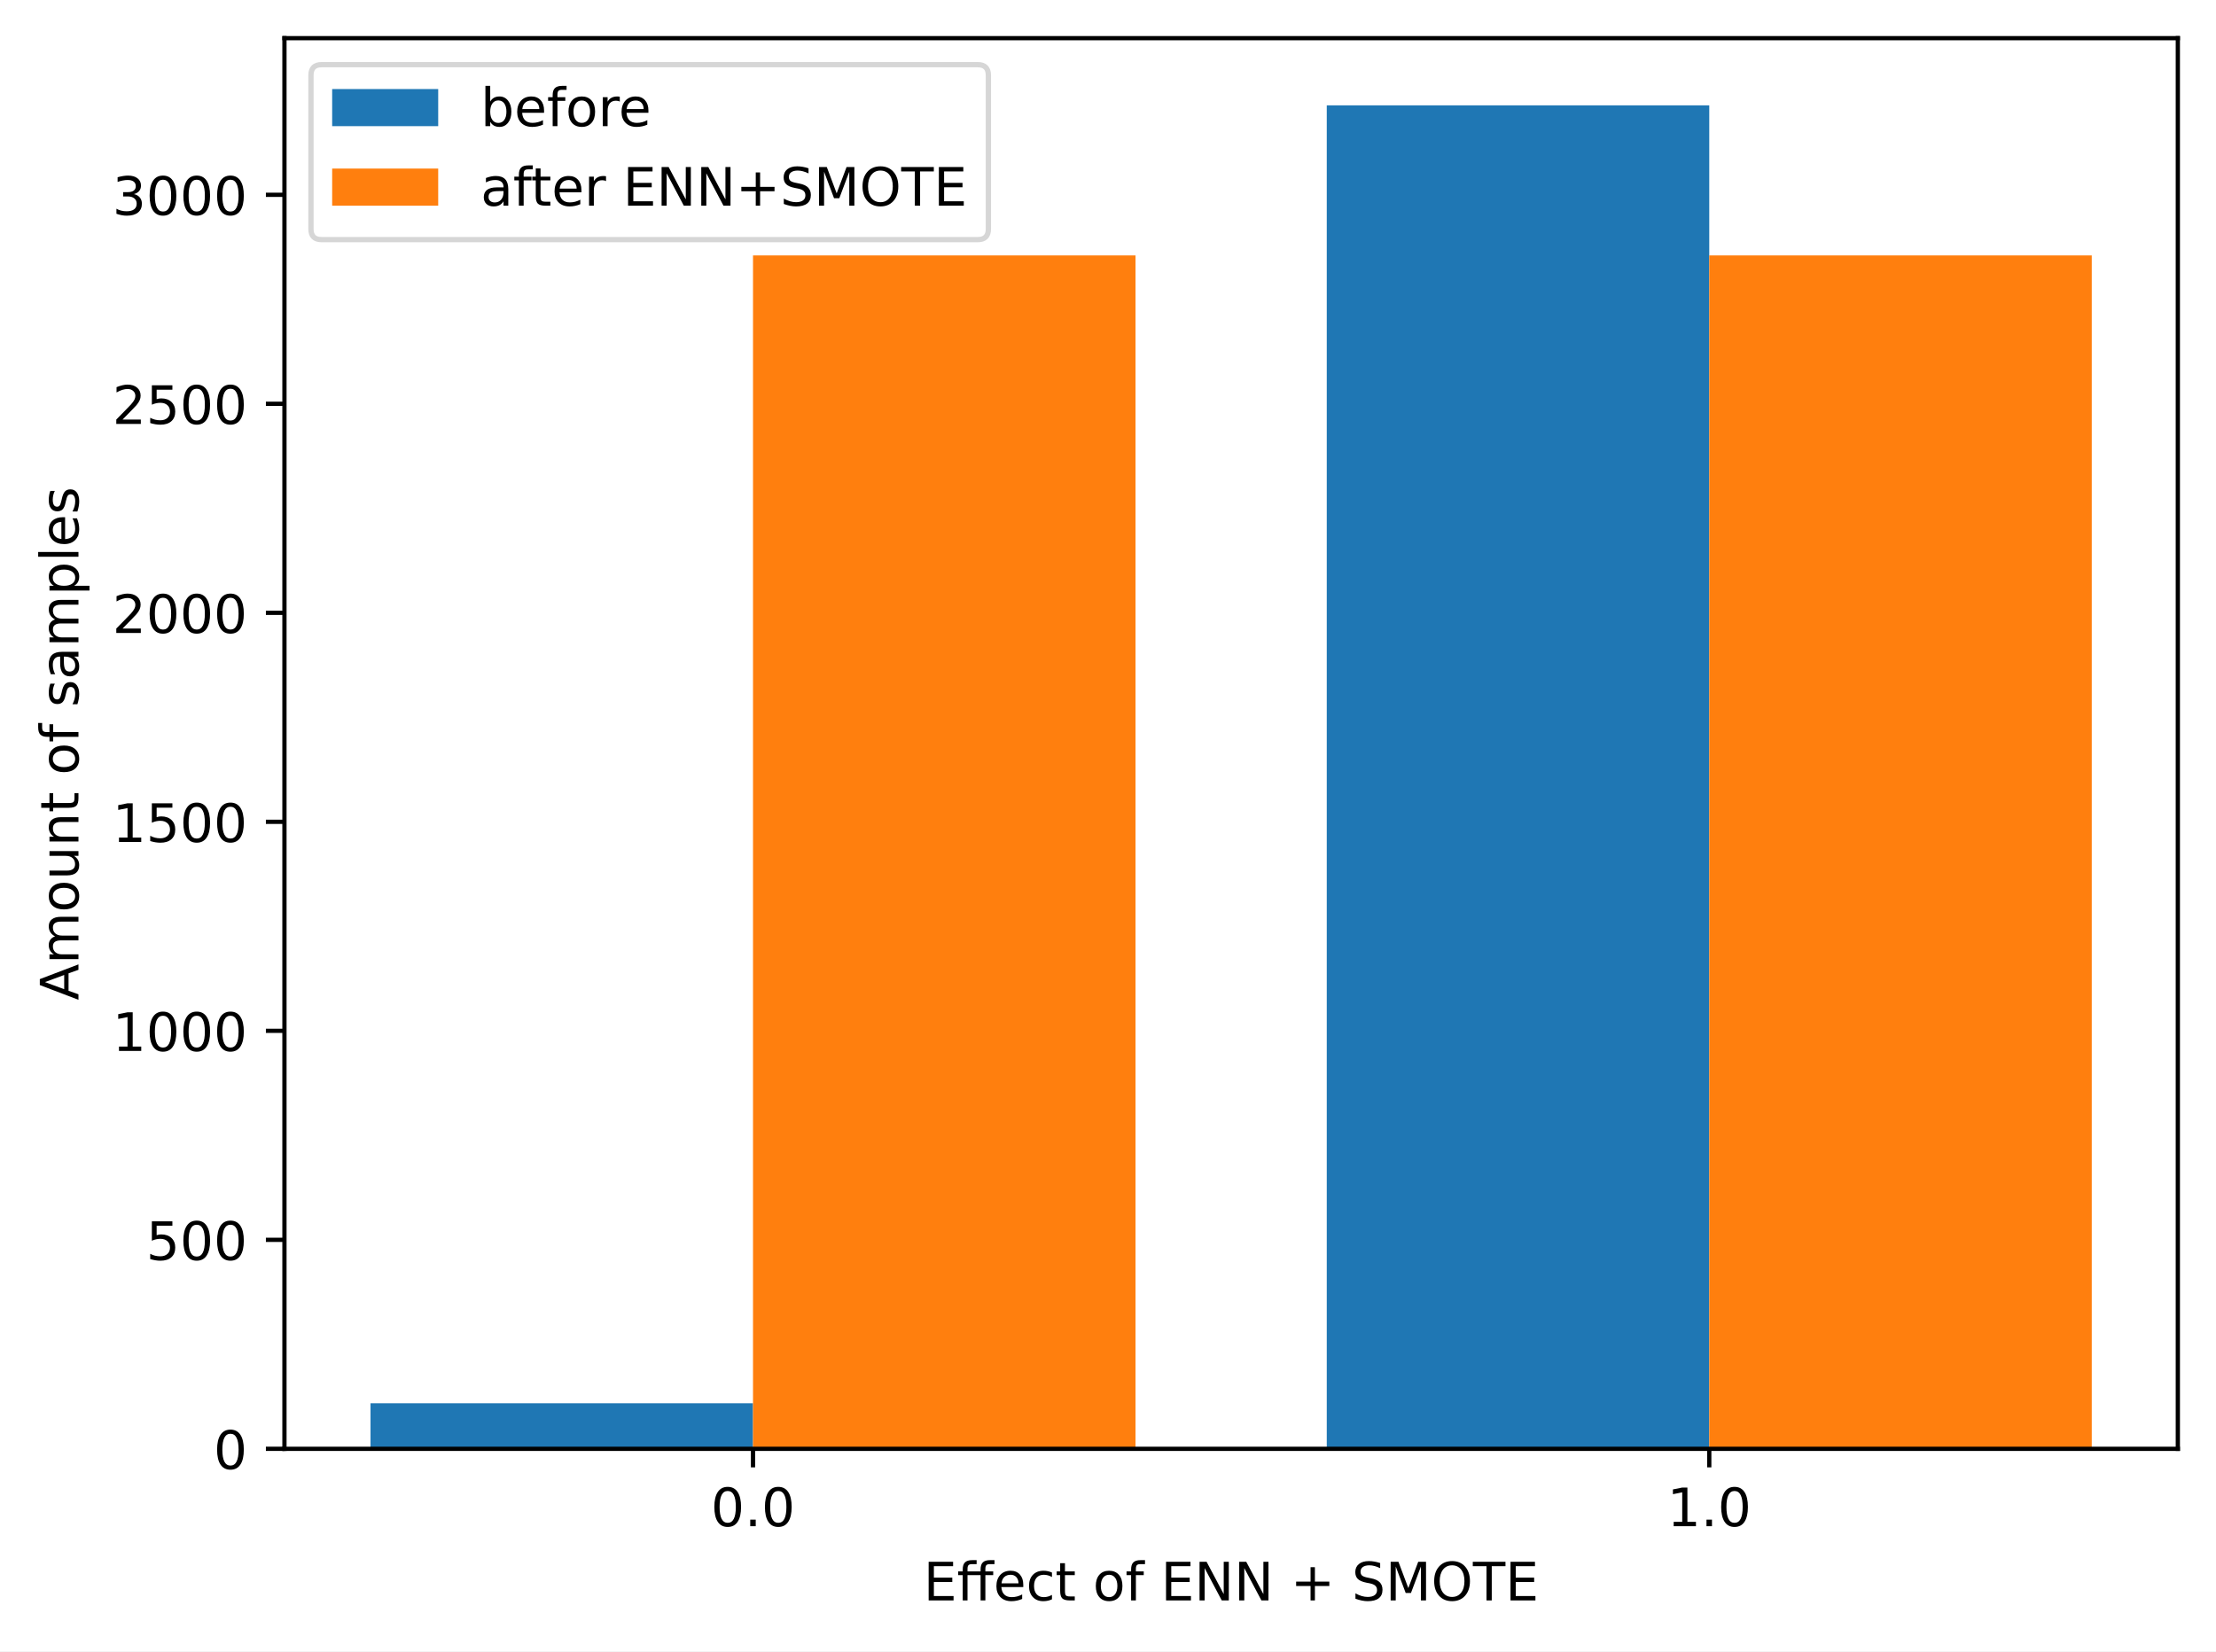
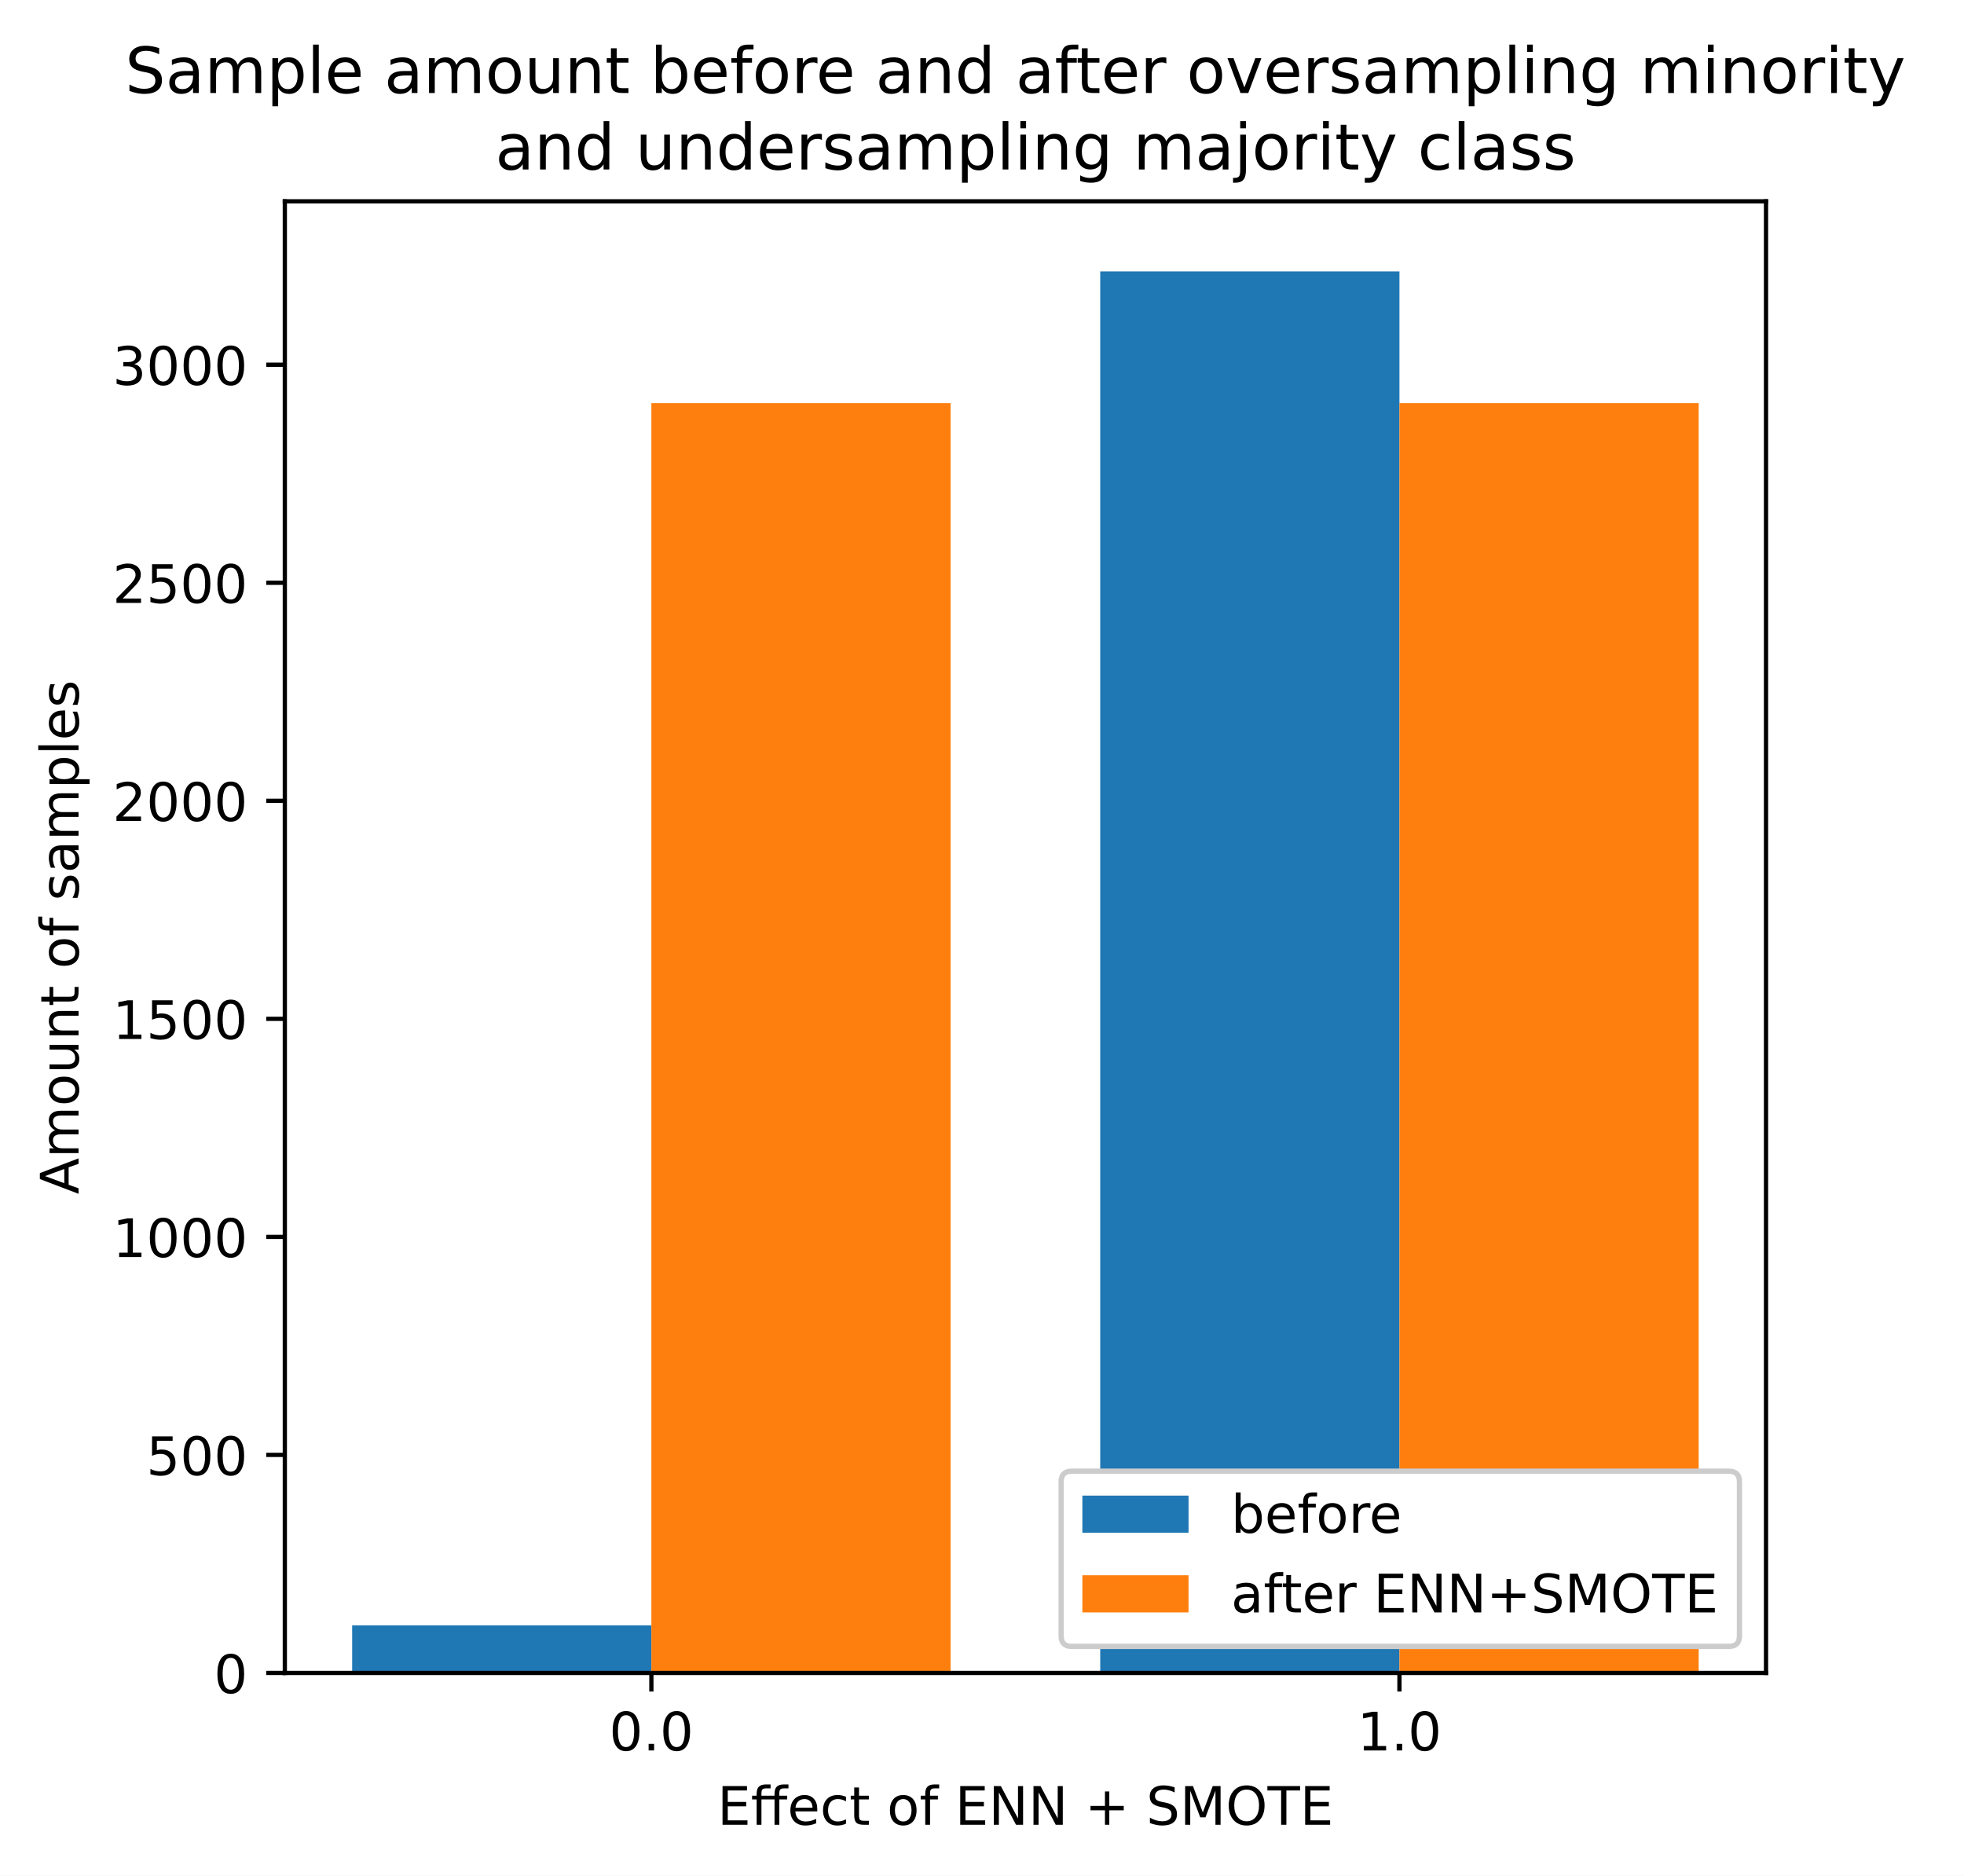
- <svg xmlns="http://www.w3.org/2000/svg" xmlns:xlink="http://www.w3.org/1999/xlink" width="417.971pt" height="311.513pt" viewBox="0 0 417.971 311.513" version="1.1">
+ <svg xmlns="http://www.w3.org/2000/svg" xmlns:xlink="http://www.w3.org/1999/xlink" width="369.945pt" height="353.323pt" viewBox="0 0 369.945 353.323" version="1.1">
  <defs>
    <style type="text/css">*{stroke-linejoin: round; stroke-linecap: butt}</style>
  </defs>
  <g id="figure_1">
    <g id="patch_1">
-       <path d="M 0 311.513  L 417.971 311.513  L 417.971 0  L 0 0  z " style="fill: #ffffff" />
+       <path d="M 0 353.323  L 369.945 353.323  L 369.945 0  L 0 0  z " style="fill: #ffffff" />
    </g>
    <g id="axes_1">
      <g id="patch_2">
-         <path d="M 53.651 273.312  L 410.771 273.312  L 410.771 7.2  L 53.651 7.2  z " style="fill: #ffffff" />
+         <path d="M 53.651 315.123  L 332.651 315.123  L 332.651 37.923  L 53.651 37.923  z " style="fill: #ffffff" />
      </g>
      <g id="patch_3">
-         <path d="M 69.884 273.312  L 142.029 273.312  L 142.029 264.717  L 69.884 264.717  z " clip-path="url(#pa61b71c042)" style="fill: #1f77b4" />
+         <path d="M 66.333 315.123  L 122.696 315.123  L 122.696 306.169  L 66.333 306.169  z " clip-path="url(#p6de401c5d5)" style="fill: #1f77b4" />
      </g>
      <g id="patch_4">
-         <path d="M 250.247 273.312  L 322.393 273.312  L 322.393 19.872  L 250.247 19.872  z " clip-path="url(#pa61b71c042)" style="fill: #1f77b4" />
+         <path d="M 207.242 315.123  L 263.605 315.123  L 263.605 51.123  L 207.242 51.123  z " clip-path="url(#p6de401c5d5)" style="fill: #1f77b4" />
      </g>
      <g id="patch_5">
-         <path d="M 142.029 273.312  L 214.174 273.312  L 214.174 48.181  L 142.029 48.181  z " clip-path="url(#pa61b71c042)" style="fill: #ff7f0e" />
+         <path d="M 122.696 315.123  L 179.06 315.123  L 179.06 75.929  L 122.696 75.929  z " clip-path="url(#p6de401c5d5)" style="fill: #ff7f0e" />
      </g>
      <g id="patch_6">
-         <path d="M 322.393 273.312  L 394.538 273.312  L 394.538 48.181  L 322.393 48.181  z " clip-path="url(#pa61b71c042)" style="fill: #ff7f0e" />
+         <path d="M 263.605 315.123  L 319.969 315.123  L 319.969 75.929  L 263.605 75.929  z " clip-path="url(#p6de401c5d5)" style="fill: #ff7f0e" />
      </g>
      <g id="matplotlib.axis_1">
        <g id="xtick_1">
          <g id="line2d_1">
            <defs>
-               <path id="m0c3e1b6852" d="M 0 0  L 0 3.5  " style="stroke: #000000; stroke-width: 0.8" />
+               <path id="m289b172c6f" d="M 0 0  L 0 3.5  " style="stroke: #000000; stroke-width: 0.8" />
            </defs>
            <g>
-               <use xlink:href="#m0c3e1b6852" x="142.029" y="273.312" style="stroke: #000000; stroke-width: 0.8" />
+               <use xlink:href="#m289b172c6f" x="122.696" y="315.123" style="stroke: #000000; stroke-width: 0.8" />
            </g>
          </g>
          <g id="text_1">
-             <g transform="translate(134.0774 287.9097) scale(0.1 -0.1)">
+             <g transform="translate(114.7447 329.7202) scale(0.1 -0.1)">
              <defs>
                <path id="DejaVuSans-13" d="M 2034 4250  Q 1547 4250 1301 3770  Q 1056 3291 1056 2328  Q 1056 1369 1301 889  Q 1547 409 2034 409  Q 2525 409 2770 889  Q 3016 1369 3016 2328  Q 3016 3291 2770 3770  Q 2525 4250 2034 4250  z M 2034 4750  Q 2819 4750 3233 4129  Q 3647 3509 3647 2328  Q 3647 1150 3233 529  Q 2819 -91 2034 -91  Q 1250 -91 836 529  Q 422 1150 422 2328  Q 422 3509 836 4129  Q 1250 4750 2034 4750  z " transform="scale(0.015625)" />
                <path id="DejaVuSans-11" d="M 684 794  L 1344 794  L 1344 0  L 684 0  L 684 794  z " transform="scale(0.015625)" />
              </defs>
              <use xlink:href="#DejaVuSans-13" />
              <use xlink:href="#DejaVuSans-11" transform="translate(63.625 0)" />
              <use xlink:href="#DejaVuSans-13" transform="translate(95.40625 0)" />
            </g>
          </g>
        </g>
        <g id="xtick_2">
          <g id="line2d_2">
            <g>
-               <use xlink:href="#m0c3e1b6852" x="322.393" y="273.312" style="stroke: #000000; stroke-width: 0.8" />
+               <use xlink:href="#m289b172c6f" x="263.605" y="315.123" style="stroke: #000000; stroke-width: 0.8" />
            </g>
          </g>
          <g id="text_2">
-             <g transform="translate(314.441 287.9097) scale(0.1 -0.1)">
+             <g transform="translate(255.6538 329.7202) scale(0.1 -0.1)">
              <defs>
                <path id="DejaVuSans-14" d="M 794 531  L 1825 531  L 1825 4091  L 703 3866  L 703 4441  L 1819 4666  L 2450 4666  L 2450 531  L 3481 531  L 3481 0  L 794 0  L 794 531  z " transform="scale(0.015625)" />
              </defs>
              <use xlink:href="#DejaVuSans-14" />
              <use xlink:href="#DejaVuSans-11" transform="translate(63.625 0)" />
              <use xlink:href="#DejaVuSans-13" transform="translate(95.40625 0)" />
            </g>
          </g>
        </g>
        <g id="text_3">
-           <g transform="translate(174.1772 301.9104) scale(0.1 -0.1)">
+           <g transform="translate(135.1172 343.721) scale(0.1 -0.1)">
            <defs>
              <path id="DejaVuSans-28" d="M 628 4666  L 3578 4666  L 3578 4134  L 1259 4134  L 1259 2753  L 3481 2753  L 3481 2222  L 1259 2222  L 1259 531  L 3634 531  L 3634 0  L 628 0  L 628 4666  z " transform="scale(0.015625)" />
              <path id="DejaVuSans-13ae" d="M 4531 4863  L 4531 4384  L 3981 4384  Q 3672 4384 3551 4259  Q 3431 4134 3431 3809  L 3431 3500  L 4378 3500  L 4378 3053  L 3431 3053  L 3431 0  L 2853 0  L 2853 3053  L 1275 3053  L 1275 0  L 697 0  L 697 3053  L 147 3053  L 147 3500  L 697 3500  L 697 3744  Q 697 4328 969 4595  Q 1241 4863 1831 4863  L 2375 4863  L 2375 4384  L 1825 4384  Q 1516 4384 1394 4259  Q 1275 4134 1275 3809  L 1275 3500  L 2853 3500  L 2853 3744  Q 2853 4328 3125 4595  Q 3397 4863 3988 4863  L 4531 4863  z " transform="scale(0.015625)" />
              <path id="DejaVuSans-48" d="M 3597 1894  L 3597 1613  L 953 1613  Q 991 1019 1311 708  Q 1631 397 2203 397  Q 2534 397 2845 478  Q 3156 559 3463 722  L 3463 178  Q 3153 47 2828 -22  Q 2503 -91 2169 -91  Q 1331 -91 842 396  Q 353 884 353 1716  Q 353 2575 817 3079  Q 1281 3584 2069 3584  Q 2775 3584 3186 3129  Q 3597 2675 3597 1894  z M 3022 2063  Q 3016 2534 2758 2815  Q 2500 3097 2075 3097  Q 1594 3097 1305 2825  Q 1016 2553 972 2059  L 3022 2063  z " transform="scale(0.015625)" />
              <path id="DejaVuSans-46" d="M 3122 3366  L 3122 2828  Q 2878 2963 2633 3030  Q 2388 3097 2138 3097  Q 1578 3097 1268 2742  Q 959 2388 959 1747  Q 959 1106 1268 751  Q 1578 397 2138 397  Q 2388 397 2633 464  Q 2878 531 3122 666  L 3122 134  Q 2881 22 2623 -34  Q 2366 -91 2075 -91  Q 1284 -91 818 406  Q 353 903 353 1747  Q 353 2603 823 3093  Q 1294 3584 2113 3584  Q 2378 3584 2631 3529  Q 2884 3475 3122 3366  z " transform="scale(0.015625)" />
              <path id="DejaVuSans-57" d="M 1172 4494  L 1172 3500  L 2356 3500  L 2356 3053  L 1172 3053  L 1172 1153  Q 1172 725 1289 603  Q 1406 481 1766 481  L 2356 481  L 2356 0  L 1766 0  Q 1100 0 847 248  Q 594 497 594 1153  L 594 3053  L 172 3053  L 172 3500  L 594 3500  L 594 4494  L 1172 4494  z " transform="scale(0.015625)" />
              <path id="DejaVuSans-3" transform="scale(0.015625)" />
              <path id="DejaVuSans-52" d="M 1959 3097  Q 1497 3097 1228 2736  Q 959 2375 959 1747  Q 959 1119 1226 758  Q 1494 397 1959 397  Q 2419 397 2687 759  Q 2956 1122 2956 1747  Q 2956 2369 2687 2733  Q 2419 3097 1959 3097  z M 1959 3584  Q 2709 3584 3137 3096  Q 3566 2609 3566 1747  Q 3566 888 3137 398  Q 2709 -91 1959 -91  Q 1206 -91 779 398  Q 353 888 353 1747  Q 353 2609 779 3096  Q 1206 3584 1959 3584  z " transform="scale(0.015625)" />
              <path id="DejaVuSans-49" d="M 2375 4863  L 2375 4384  L 1825 4384  Q 1516 4384 1395 4259  Q 1275 4134 1275 3809  L 1275 3500  L 2222 3500  L 2222 3053  L 1275 3053  L 1275 0  L 697 0  L 697 3053  L 147 3053  L 147 3500  L 697 3500  L 697 3744  Q 697 4328 969 4595  Q 1241 4863 1831 4863  L 2375 4863  z " transform="scale(0.015625)" />
              <path id="DejaVuSans-31" d="M 628 4666  L 1478 4666  L 3547 763  L 3547 4666  L 4159 4666  L 4159 0  L 3309 0  L 1241 3903  L 1241 0  L 628 0  L 628 4666  z " transform="scale(0.015625)" />
              <path id="DejaVuSans-e" d="M 2944 4013  L 2944 2272  L 4684 2272  L 4684 1741  L 2944 1741  L 2944 0  L 2419 0  L 2419 1741  L 678 1741  L 678 2272  L 2419 2272  L 2419 4013  L 2944 4013  z " transform="scale(0.015625)" />
              <path id="DejaVuSans-36" d="M 3425 4513  L 3425 3897  Q 3066 4069 2747 4153  Q 2428 4238 2131 4238  Q 1616 4238 1336 4038  Q 1056 3838 1056 3469  Q 1056 3159 1242 3001  Q 1428 2844 1947 2747  L 2328 2669  Q 3034 2534 3370 2195  Q 3706 1856 3706 1288  Q 3706 609 3251 259  Q 2797 -91 1919 -91  Q 1588 -91 1214 -16  Q 841 59 441 206  L 441 856  Q 825 641 1194 531  Q 1563 422 1919 422  Q 2459 422 2753 634  Q 3047 847 3047 1241  Q 3047 1584 2836 1778  Q 2625 1972 2144 2069  L 1759 2144  Q 1053 2284 737 2584  Q 422 2884 422 3419  Q 422 4038 858 4394  Q 1294 4750 2059 4750  Q 2388 4750 2728 4690  Q 3069 4631 3425 4513  z " transform="scale(0.015625)" />
              <path id="DejaVuSans-30" d="M 628 4666  L 1569 4666  L 2759 1491  L 3956 4666  L 4897 4666  L 4897 0  L 4281 0  L 4281 4097  L 3078 897  L 2444 897  L 1241 4097  L 1241 0  L 628 0  L 628 4666  z " transform="scale(0.015625)" />
              <path id="DejaVuSans-32" d="M 2522 4238  Q 1834 4238 1429 3725  Q 1025 3213 1025 2328  Q 1025 1447 1429 934  Q 1834 422 2522 422  Q 3209 422 3611 934  Q 4013 1447 4013 2328  Q 4013 3213 3611 3725  Q 3209 4238 2522 4238  z M 2522 4750  Q 3503 4750 4090 4092  Q 4678 3434 4678 2328  Q 4678 1225 4090 567  Q 3503 -91 2522 -91  Q 1538 -91 948 565  Q 359 1222 359 2328  Q 359 3434 948 4092  Q 1538 4750 2522 4750  z " transform="scale(0.015625)" />
              <path id="DejaVuSans-37" d="M -19 4666  L 3928 4666  L 3928 4134  L 2272 4134  L 2272 0  L 1638 0  L 1638 4134  L -19 4134  L -19 4666  z " transform="scale(0.015625)" />
            </defs>
            <use xlink:href="#DejaVuSans-28" />
            <use xlink:href="#DejaVuSans-13ae" transform="translate(63.1875 0)" />
            <use xlink:href="#DejaVuSans-48" transform="translate(132.0781 0)" />
            <use xlink:href="#DejaVuSans-46" transform="translate(193.6094 0)" />
            <use xlink:href="#DejaVuSans-57" transform="translate(248.5938 0)" />
            <use xlink:href="#DejaVuSans-3" transform="translate(287.7969 0)" />
            <use xlink:href="#DejaVuSans-52" transform="translate(319.5781 0)" />
            <use xlink:href="#DejaVuSans-49" transform="translate(380.7656 0)" />
            <use xlink:href="#DejaVuSans-3" transform="translate(415.9688 0)" />
            <use xlink:href="#DejaVuSans-28" transform="translate(447.75 0)" />
            <use xlink:href="#DejaVuSans-31" transform="translate(510.9375 0)" />
            <use xlink:href="#DejaVuSans-31" transform="translate(585.75 0)" />
            <use xlink:href="#DejaVuSans-3" transform="translate(660.5625 0)" />
            <use xlink:href="#DejaVuSans-e" transform="translate(692.3438 0)" />
            <use xlink:href="#DejaVuSans-3" transform="translate(776.1406 0)" />
            <use xlink:href="#DejaVuSans-36" transform="translate(807.9219 0)" />
            <use xlink:href="#DejaVuSans-30" transform="translate(871.4062 0)" />
            <use xlink:href="#DejaVuSans-32" transform="translate(957.6875 0)" />
            <use xlink:href="#DejaVuSans-37" transform="translate(1036.406 0)" />
            <use xlink:href="#DejaVuSans-28" transform="translate(1097.484 0)" />
          </g>
        </g>
      </g>
      <g id="matplotlib.axis_2">
        <g id="ytick_1">
          <g id="line2d_3">
            <defs>
-               <path id="m85091742ab" d="M 0 0  L -3.5 0  " style="stroke: #000000; stroke-width: 0.8" />
+               <path id="m879b9bace0" d="M 0 0  L -3.5 0  " style="stroke: #000000; stroke-width: 0.8" />
            </defs>
            <g>
-               <use xlink:href="#m85091742ab" x="53.651" y="273.312" style="stroke: #000000; stroke-width: 0.8" />
+               <use xlink:href="#m879b9bace0" x="53.651" y="315.123" style="stroke: #000000; stroke-width: 0.8" />
            </g>
          </g>
          <g id="text_4">
-             <g transform="translate(40.28828 277.1108) scale(0.1 -0.1)">
+             <g transform="translate(40.28828 318.9214) scale(0.1 -0.1)">
              <use xlink:href="#DejaVuSans-13" />
            </g>
          </g>
        </g>
        <g id="ytick_2">
          <g id="line2d_4">
            <g>
-               <use xlink:href="#m85091742ab" x="53.651" y="233.884" style="stroke: #000000; stroke-width: 0.8" />
+               <use xlink:href="#m879b9bace0" x="53.651" y="274.052" style="stroke: #000000; stroke-width: 0.8" />
            </g>
          </g>
          <g id="text_5">
-             <g transform="translate(27.56328 237.6833) scale(0.1 -0.1)">
+             <g transform="translate(27.56328 277.8511) scale(0.1 -0.1)">
              <defs>
                <path id="DejaVuSans-18" d="M 691 4666  L 3169 4666  L 3169 4134  L 1269 4134  L 1269 2991  Q 1406 3038 1543 3061  Q 1681 3084 1819 3084  Q 2600 3084 3056 2656  Q 3513 2228 3513 1497  Q 3513 744 3044 326  Q 2575 -91 1722 -91  Q 1428 -91 1123 -41  Q 819 9 494 109  L 494 744  Q 775 591 1075 516  Q 1375 441 1709 441  Q 2250 441 2565 725  Q 2881 1009 2881 1497  Q 2881 1984 2565 2268  Q 2250 2553 1709 2553  Q 1456 2553 1204 2497  Q 953 2441 691 2322  L 691 4666  z " transform="scale(0.015625)" />
              </defs>
              <use xlink:href="#DejaVuSans-18" />
              <use xlink:href="#DejaVuSans-13" transform="translate(63.625 0)" />
              <use xlink:href="#DejaVuSans-13" transform="translate(127.25 0)" />
            </g>
          </g>
        </g>
        <g id="ytick_3">
          <g id="line2d_5">
            <g>
-               <use xlink:href="#m85091742ab" x="53.651" y="194.457" style="stroke: #000000; stroke-width: 0.8" />
+               <use xlink:href="#m879b9bace0" x="53.651" y="232.982" style="stroke: #000000; stroke-width: 0.8" />
            </g>
          </g>
          <g id="text_6">
-             <g transform="translate(21.20078 198.2558) scale(0.1 -0.1)">
+             <g transform="translate(21.20078 236.7808) scale(0.1 -0.1)">
              <use xlink:href="#DejaVuSans-14" />
              <use xlink:href="#DejaVuSans-13" transform="translate(63.625 0)" />
              <use xlink:href="#DejaVuSans-13" transform="translate(127.25 0)" />
              <use xlink:href="#DejaVuSans-13" transform="translate(190.875 0)" />
            </g>
          </g>
        </g>
        <g id="ytick_4">
          <g id="line2d_6">
            <g>
-               <use xlink:href="#m85091742ab" x="53.651" y="155.029" style="stroke: #000000; stroke-width: 0.8" />
+               <use xlink:href="#m879b9bace0" x="53.651" y="191.912" style="stroke: #000000; stroke-width: 0.8" />
            </g>
          </g>
          <g id="text_7">
-             <g transform="translate(21.20078 158.8283) scale(0.1 -0.1)">
+             <g transform="translate(21.20078 195.7105) scale(0.1 -0.1)">
              <use xlink:href="#DejaVuSans-14" />
              <use xlink:href="#DejaVuSans-18" transform="translate(63.625 0)" />
              <use xlink:href="#DejaVuSans-13" transform="translate(127.25 0)" />
              <use xlink:href="#DejaVuSans-13" transform="translate(190.875 0)" />
            </g>
          </g>
        </g>
        <g id="ytick_5">
          <g id="line2d_7">
            <g>
-               <use xlink:href="#m85091742ab" x="53.651" y="115.602" style="stroke: #000000; stroke-width: 0.8" />
+               <use xlink:href="#m879b9bace0" x="53.651" y="150.841" style="stroke: #000000; stroke-width: 0.8" />
            </g>
          </g>
          <g id="text_8">
-             <g transform="translate(21.20078 119.4008) scale(0.1 -0.1)">
+             <g transform="translate(21.20078 154.6401) scale(0.1 -0.1)">
              <defs>
                <path id="DejaVuSans-15" d="M 1228 531  L 3431 531  L 3431 0  L 469 0  L 469 531  Q 828 903 1448 1529  Q 2069 2156 2228 2338  Q 2531 2678 2651 2914  Q 2772 3150 2772 3378  Q 2772 3750 2511 3984  Q 2250 4219 1831 4219  Q 1534 4219 1204 4116  Q 875 4013 500 3803  L 500 4441  Q 881 4594 1212 4672  Q 1544 4750 1819 4750  Q 2544 4750 2975 4387  Q 3406 4025 3406 3419  Q 3406 3131 3298 2873  Q 3191 2616 2906 2266  Q 2828 2175 2409 1742  Q 1991 1309 1228 531  z " transform="scale(0.015625)" />
              </defs>
              <use xlink:href="#DejaVuSans-15" />
              <use xlink:href="#DejaVuSans-13" transform="translate(63.625 0)" />
              <use xlink:href="#DejaVuSans-13" transform="translate(127.25 0)" />
              <use xlink:href="#DejaVuSans-13" transform="translate(190.875 0)" />
            </g>
          </g>
        </g>
        <g id="ytick_6">
          <g id="line2d_8">
            <g>
-               <use xlink:href="#m85091742ab" x="53.651" y="76.174" style="stroke: #000000; stroke-width: 0.8" />
+               <use xlink:href="#m879b9bace0" x="53.651" y="109.771" style="stroke: #000000; stroke-width: 0.8" />
            </g>
          </g>
          <g id="text_9">
-             <g transform="translate(21.20078 79.9733) scale(0.1 -0.1)">
+             <g transform="translate(21.20078 113.5698) scale(0.1 -0.1)">
              <use xlink:href="#DejaVuSans-15" />
              <use xlink:href="#DejaVuSans-18" transform="translate(63.625 0)" />
              <use xlink:href="#DejaVuSans-13" transform="translate(127.25 0)" />
              <use xlink:href="#DejaVuSans-13" transform="translate(190.875 0)" />
            </g>
          </g>
        </g>
        <g id="ytick_7">
          <g id="line2d_9">
            <g>
-               <use xlink:href="#m85091742ab" x="53.651" y="36.747" style="stroke: #000000; stroke-width: 0.8" />
+               <use xlink:href="#m879b9bace0" x="53.651" y="68.701" style="stroke: #000000; stroke-width: 0.8" />
            </g>
          </g>
          <g id="text_10">
-             <g transform="translate(21.20078 40.5458) scale(0.1 -0.1)">
+             <g transform="translate(21.20078 72.4995) scale(0.1 -0.1)">
              <defs>
                <path id="DejaVuSans-16" d="M 2597 2516  Q 3050 2419 3304 2112  Q 3559 1806 3559 1356  Q 3559 666 3084 287  Q 2609 -91 1734 -91  Q 1441 -91 1130 -33  Q 819 25 488 141  L 488 750  Q 750 597 1062 519  Q 1375 441 1716 441  Q 2309 441 2620 675  Q 2931 909 2931 1356  Q 2931 1769 2642 2001  Q 2353 2234 1838 2234  L 1294 2234  L 1294 2753  L 1863 2753  Q 2328 2753 2575 2939  Q 2822 3125 2822 3475  Q 2822 3834 2567 4026  Q 2313 4219 1838 4219  Q 1578 4219 1281 4162  Q 984 4106 628 3988  L 628 4550  Q 988 4650 1302 4700  Q 1616 4750 1894 4750  Q 2613 4750 3031 4423  Q 3450 4097 3450 3541  Q 3450 3153 3228 2886  Q 3006 2619 2597 2516  z " transform="scale(0.015625)" />
              </defs>
              <use xlink:href="#DejaVuSans-16" />
              <use xlink:href="#DejaVuSans-13" transform="translate(63.625 0)" />
              <use xlink:href="#DejaVuSans-13" transform="translate(127.25 0)" />
              <use xlink:href="#DejaVuSans-13" transform="translate(190.875 0)" />
            </g>
          </g>
        </g>
        <g id="text_11">
-           <g transform="translate(14.79844 188.6849) rotate(-90) scale(0.1 -0.1)">
+           <g transform="translate(14.79844 224.9515) rotate(-90) scale(0.1 -0.1)">
            <defs>
              <path id="DejaVuSans-24" d="M 2188 4044  L 1331 1722  L 3047 1722  L 2188 4044  z M 1831 4666  L 2547 4666  L 4325 0  L 3669 0  L 3244 1197  L 1141 1197  L 716 0  L 50 0  L 1831 4666  z " transform="scale(0.015625)" />
              <path id="DejaVuSans-50" d="M 3328 2828  Q 3544 3216 3844 3400  Q 4144 3584 4550 3584  Q 5097 3584 5394 3201  Q 5691 2819 5691 2113  L 5691 0  L 5113 0  L 5113 2094  Q 5113 2597 4934 2840  Q 4756 3084 4391 3084  Q 3944 3084 3684 2787  Q 3425 2491 3425 1978  L 3425 0  L 2847 0  L 2847 2094  Q 2847 2600 2669 2842  Q 2491 3084 2119 3084  Q 1678 3084 1418 2786  Q 1159 2488 1159 1978  L 1159 0  L 581 0  L 581 3500  L 1159 3500  L 1159 2956  Q 1356 3278 1631 3431  Q 1906 3584 2284 3584  Q 2666 3584 2933 3390  Q 3200 3197 3328 2828  z " transform="scale(0.015625)" />
              <path id="DejaVuSans-58" d="M 544 1381  L 544 3500  L 1119 3500  L 1119 1403  Q 1119 906 1312 657  Q 1506 409 1894 409  Q 2359 409 2629 706  Q 2900 1003 2900 1516  L 2900 3500  L 3475 3500  L 3475 0  L 2900 0  L 2900 538  Q 2691 219 2414 64  Q 2138 -91 1772 -91  Q 1169 -91 856 284  Q 544 659 544 1381  z M 1991 3584  L 1991 3584  z " transform="scale(0.015625)" />
              <path id="DejaVuSans-51" d="M 3513 2113  L 3513 0  L 2938 0  L 2938 2094  Q 2938 2591 2744 2837  Q 2550 3084 2163 3084  Q 1697 3084 1428 2787  Q 1159 2491 1159 1978  L 1159 0  L 581 0  L 581 3500  L 1159 3500  L 1159 2956  Q 1366 3272 1645 3428  Q 1925 3584 2291 3584  Q 2894 3584 3203 3211  Q 3513 2838 3513 2113  z " transform="scale(0.015625)" />
              <path id="DejaVuSans-56" d="M 2834 3397  L 2834 2853  Q 2591 2978 2328 3040  Q 2066 3103 1784 3103  Q 1356 3103 1142 2972  Q 928 2841 928 2578  Q 928 2378 1081 2264  Q 1234 2150 1697 2047  L 1894 2003  Q 2506 1872 2764 1633  Q 3022 1394 3022 966  Q 3022 478 2636 193  Q 2250 -91 1575 -91  Q 1294 -91 989 -36  Q 684 19 347 128  L 347 722  Q 666 556 975 473  Q 1284 391 1588 391  Q 1994 391 2212 530  Q 2431 669 2431 922  Q 2431 1156 2273 1281  Q 2116 1406 1581 1522  L 1381 1569  Q 847 1681 609 1914  Q 372 2147 372 2553  Q 372 3047 722 3315  Q 1072 3584 1716 3584  Q 2034 3584 2315 3537  Q 2597 3491 2834 3397  z " transform="scale(0.015625)" />
              <path id="DejaVuSans-44" d="M 2194 1759  Q 1497 1759 1228 1600  Q 959 1441 959 1056  Q 959 750 1161 570  Q 1363 391 1709 391  Q 2188 391 2477 730  Q 2766 1069 2766 1631  L 2766 1759  L 2194 1759  z M 3341 1997  L 3341 0  L 2766 0  L 2766 531  Q 2569 213 2275 61  Q 1981 -91 1556 -91  Q 1019 -91 701 211  Q 384 513 384 1019  Q 384 1609 779 1909  Q 1175 2209 1959 2209  L 2766 2209  L 2766 2266  Q 2766 2663 2505 2880  Q 2244 3097 1772 3097  Q 1472 3097 1187 3025  Q 903 2953 641 2809  L 641 3341  Q 956 3463 1253 3523  Q 1550 3584 1831 3584  Q 2591 3584 2966 3190  Q 3341 2797 3341 1997  z " transform="scale(0.015625)" />
              <path id="DejaVuSans-53" d="M 1159 525  L 1159 -1331  L 581 -1331  L 581 3500  L 1159 3500  L 1159 2969  Q 1341 3281 1617 3432  Q 1894 3584 2278 3584  Q 2916 3584 3314 3078  Q 3713 2572 3713 1747  Q 3713 922 3314 415  Q 2916 -91 2278 -91  Q 1894 -91 1617 61  Q 1341 213 1159 525  z M 3116 1747  Q 3116 2381 2855 2742  Q 2594 3103 2138 3103  Q 1681 3103 1420 2742  Q 1159 2381 1159 1747  Q 1159 1113 1420 752  Q 1681 391 2138 391  Q 2594 391 2855 752  Q 3116 1113 3116 1747  z " transform="scale(0.015625)" />
              <path id="DejaVuSans-4f" d="M 603 4863  L 1178 4863  L 1178 0  L 603 0  L 603 4863  z " transform="scale(0.015625)" />
            </defs>
            <use xlink:href="#DejaVuSans-24" />
            <use xlink:href="#DejaVuSans-50" transform="translate(68.40625 0)" />
            <use xlink:href="#DejaVuSans-52" transform="translate(165.8125 0)" />
            <use xlink:href="#DejaVuSans-58" transform="translate(227 0)" />
            <use xlink:href="#DejaVuSans-51" transform="translate(290.375 0)" />
            <use xlink:href="#DejaVuSans-57" transform="translate(353.75 0)" />
            <use xlink:href="#DejaVuSans-3" transform="translate(392.9531 0)" />
            <use xlink:href="#DejaVuSans-52" transform="translate(424.7344 0)" />
            <use xlink:href="#DejaVuSans-49" transform="translate(485.9219 0)" />
            <use xlink:href="#DejaVuSans-3" transform="translate(521.125 0)" />
            <use xlink:href="#DejaVuSans-56" transform="translate(552.9062 0)" />
            <use xlink:href="#DejaVuSans-44" transform="translate(605 0)" />
            <use xlink:href="#DejaVuSans-50" transform="translate(666.2812 0)" />
            <use xlink:href="#DejaVuSans-53" transform="translate(763.6875 0)" />
            <use xlink:href="#DejaVuSans-4f" transform="translate(827.1719 0)" />
            <use xlink:href="#DejaVuSans-48" transform="translate(854.9531 0)" />
            <use xlink:href="#DejaVuSans-56" transform="translate(916.4844 0)" />
          </g>
        </g>
      </g>
      <g id="patch_7">
-         <path d="M 53.651 273.312  L 53.651 7.2  " style="fill: none; stroke: #000000; stroke-width: 0.8; stroke-linejoin: miter; stroke-linecap: square" />
+         <path d="M 53.651 315.123  L 53.651 37.923  " style="fill: none; stroke: #000000; stroke-width: 0.8; stroke-linejoin: miter; stroke-linecap: square" />
      </g>
      <g id="patch_8">
-         <path d="M 410.771 273.312  L 410.771 7.2  " style="fill: none; stroke: #000000; stroke-width: 0.8; stroke-linejoin: miter; stroke-linecap: square" />
+         <path d="M 332.651 315.123  L 332.651 37.923  " style="fill: none; stroke: #000000; stroke-width: 0.8; stroke-linejoin: miter; stroke-linecap: square" />
      </g>
      <g id="patch_9">
-         <path d="M 53.651 273.312  L 410.771 273.312  " style="fill: none; stroke: #000000; stroke-width: 0.8; stroke-linejoin: miter; stroke-linecap: square" />
+         <path d="M 53.651 315.123  L 332.651 315.123  " style="fill: none; stroke: #000000; stroke-width: 0.8; stroke-linejoin: miter; stroke-linecap: square" />
      </g>
      <g id="patch_10">
-         <path d="M 53.651 7.2  L 410.771 7.2  " style="fill: none; stroke: #000000; stroke-width: 0.8; stroke-linejoin: miter; stroke-linecap: square" />
+         <path d="M 53.651 37.923  L 332.651 37.923  " style="fill: none; stroke: #000000; stroke-width: 0.8; stroke-linejoin: miter; stroke-linecap: square" />
+       </g>
+       <g id="text_12">
+         <g transform="translate(23.55703 17.5193) scale(0.12 -0.12)">
+           <defs>
+             <path id="DejaVuSans-45" d="M 3116 1747  Q 3116 2381 2855 2742  Q 2594 3103 2138 3103  Q 1681 3103 1420 2742  Q 1159 2381 1159 1747  Q 1159 1113 1420 752  Q 1681 391 2138 391  Q 2594 391 2855 752  Q 3116 1113 3116 1747  z M 1159 2969  Q 1341 3281 1617 3432  Q 1894 3584 2278 3584  Q 2916 3584 3314 3078  Q 3713 2572 3713 1747  Q 3713 922 3314 415  Q 2916 -91 2278 -91  Q 1894 -91 1617 61  Q 1341 213 1159 525  L 1159 0  L 581 0  L 581 4863  L 1159 4863  L 1159 2969  z " transform="scale(0.015625)" />
+             <path id="DejaVuSans-55" d="M 2631 2963  Q 2534 3019 2420 3045  Q 2306 3072 2169 3072  Q 1681 3072 1420 2755  Q 1159 2438 1159 1844  L 1159 0  L 581 0  L 581 3500  L 1159 3500  L 1159 2956  Q 1341 3275 1631 3429  Q 1922 3584 2338 3584  Q 2397 3584 2469 3576  Q 2541 3569 2628 3553  L 2631 2963  z " transform="scale(0.015625)" />
+             <path id="DejaVuSans-47" d="M 2906 2969  L 2906 4863  L 3481 4863  L 3481 0  L 2906 0  L 2906 525  Q 2725 213 2448 61  Q 2172 -91 1784 -91  Q 1150 -91 751 415  Q 353 922 353 1747  Q 353 2572 751 3078  Q 1150 3584 1784 3584  Q 2172 3584 2448 3432  Q 2725 3281 2906 2969  z M 947 1747  Q 947 1113 1208 752  Q 1469 391 1925 391  Q 2381 391 2643 752  Q 2906 1113 2906 1747  Q 2906 2381 2643 2742  Q 2381 3103 1925 3103  Q 1469 3103 1208 2742  Q 947 2381 947 1747  z " transform="scale(0.015625)" />
+             <path id="DejaVuSans-59" d="M 191 3500  L 800 3500  L 1894 563  L 2988 3500  L 3597 3500  L 2284 0  L 1503 0  L 191 3500  z " transform="scale(0.015625)" />
+             <path id="DejaVuSans-4c" d="M 603 3500  L 1178 3500  L 1178 0  L 603 0  L 603 3500  z M 603 4863  L 1178 4863  L 1178 4134  L 603 4134  L 603 4863  z " transform="scale(0.015625)" />
+             <path id="DejaVuSans-4a" d="M 2906 1791  Q 2906 2416 2648 2759  Q 2391 3103 1925 3103  Q 1463 3103 1205 2759  Q 947 2416 947 1791  Q 947 1169 1205 825  Q 1463 481 1925 481  Q 2391 481 2648 825  Q 2906 1169 2906 1791  z M 3481 434  Q 3481 -459 3084 -895  Q 2688 -1331 1869 -1331  Q 1566 -1331 1297 -1286  Q 1028 -1241 775 -1147  L 775 -588  Q 1028 -725 1275 -790  Q 1522 -856 1778 -856  Q 2344 -856 2625 -561  Q 2906 -266 2906 331  L 2906 616  Q 2728 306 2450 153  Q 2172 0 1784 0  Q 1141 0 747 490  Q 353 981 353 1791  Q 353 2603 747 3093  Q 1141 3584 1784 3584  Q 2172 3584 2450 3431  Q 2728 3278 2906 2969  L 2906 3500  L 3481 3500  L 3481 434  z " transform="scale(0.015625)" />
+             <path id="DejaVuSans-5c" d="M 2059 -325  Q 1816 -950 1584 -1140  Q 1353 -1331 966 -1331  L 506 -1331  L 506 -850  L 844 -850  Q 1081 -850 1212 -737  Q 1344 -625 1503 -206  L 1606 56  L 191 3500  L 800 3500  L 1894 763  L 2988 3500  L 3597 3500  L 2059 -325  z " transform="scale(0.015625)" />
+           </defs>
+           <use xlink:href="#DejaVuSans-36" />
+           <use xlink:href="#DejaVuSans-44" transform="translate(63.48438 0)" />
+           <use xlink:href="#DejaVuSans-50" transform="translate(124.7656 0)" />
+           <use xlink:href="#DejaVuSans-53" transform="translate(222.1719 0)" />
+           <use xlink:href="#DejaVuSans-4f" transform="translate(285.6562 0)" />
+           <use xlink:href="#DejaVuSans-48" transform="translate(313.4375 0)" />
+           <use xlink:href="#DejaVuSans-3" transform="translate(374.9688 0)" />
+           <use xlink:href="#DejaVuSans-44" transform="translate(406.75 0)" />
+           <use xlink:href="#DejaVuSans-50" transform="translate(468.0312 0)" />
+           <use xlink:href="#DejaVuSans-52" transform="translate(565.4375 0)" />
+           <use xlink:href="#DejaVuSans-58" transform="translate(626.625 0)" />
+           <use xlink:href="#DejaVuSans-51" transform="translate(690 0)" />
+           <use xlink:href="#DejaVuSans-57" transform="translate(753.375 0)" />
+           <use xlink:href="#DejaVuSans-3" transform="translate(792.5781 0)" />
+           <use xlink:href="#DejaVuSans-45" transform="translate(824.3594 0)" />
+           <use xlink:href="#DejaVuSans-48" transform="translate(887.8438 0)" />
+           <use xlink:href="#DejaVuSans-49" transform="translate(949.375 0)" />
+           <use xlink:href="#DejaVuSans-52" transform="translate(984.5781 0)" />
+           <use xlink:href="#DejaVuSans-55" transform="translate(1045.766 0)" />
+           <use xlink:href="#DejaVuSans-48" transform="translate(1084.672 0)" />
+           <use xlink:href="#DejaVuSans-3" transform="translate(1146.203 0)" />
+           <use xlink:href="#DejaVuSans-44" transform="translate(1177.984 0)" />
+           <use xlink:href="#DejaVuSans-51" transform="translate(1239.266 0)" />
+           <use xlink:href="#DejaVuSans-47" transform="translate(1302.641 0)" />
+           <use xlink:href="#DejaVuSans-3" transform="translate(1366.125 0)" />
+           <use xlink:href="#DejaVuSans-44" transform="translate(1397.906 0)" />
+           <use xlink:href="#DejaVuSans-49" transform="translate(1459.188 0)" />
+           <use xlink:href="#DejaVuSans-57" transform="translate(1492.641 0)" />
+           <use xlink:href="#DejaVuSans-48" transform="translate(1531.844 0)" />
+           <use xlink:href="#DejaVuSans-55" transform="translate(1593.375 0)" />
+           <use xlink:href="#DejaVuSans-3" transform="translate(1634.484 0)" />
+           <use xlink:href="#DejaVuSans-52" transform="translate(1666.266 0)" />
+           <use xlink:href="#DejaVuSans-59" transform="translate(1727.453 0)" />
+           <use xlink:href="#DejaVuSans-48" transform="translate(1786.641 0)" />
+           <use xlink:href="#DejaVuSans-55" transform="translate(1848.172 0)" />
+           <use xlink:href="#DejaVuSans-56" transform="translate(1889.281 0)" />
+           <use xlink:href="#DejaVuSans-44" transform="translate(1941.375 0)" />
+           <use xlink:href="#DejaVuSans-50" transform="translate(2002.656 0)" />
+           <use xlink:href="#DejaVuSans-53" transform="translate(2100.062 0)" />
+           <use xlink:href="#DejaVuSans-4f" transform="translate(2163.547 0)" />
+           <use xlink:href="#DejaVuSans-4c" transform="translate(2191.328 0)" />
+           <use xlink:href="#DejaVuSans-51" transform="translate(2219.109 0)" />
+           <use xlink:href="#DejaVuSans-4a" transform="translate(2282.484 0)" />
+           <use xlink:href="#DejaVuSans-3" transform="translate(2345.969 0)" />
+           <use xlink:href="#DejaVuSans-50" transform="translate(2377.75 0)" />
+           <use xlink:href="#DejaVuSans-4c" transform="translate(2475.156 0)" />
+           <use xlink:href="#DejaVuSans-51" transform="translate(2502.938 0)" />
+           <use xlink:href="#DejaVuSans-52" transform="translate(2566.312 0)" />
+           <use xlink:href="#DejaVuSans-55" transform="translate(2627.5 0)" />
+           <use xlink:href="#DejaVuSans-4c" transform="translate(2668.609 0)" />
+           <use xlink:href="#DejaVuSans-57" transform="translate(2696.391 0)" />
+           <use xlink:href="#DejaVuSans-5c" transform="translate(2735.594 0)" />
+           <use xlink:href="#DejaVuSans-3" transform="translate(2794.781 0)" />
+         </g>
+         <g transform="translate(89.47078 31.92258) scale(0.12 -0.12)">
+           <defs>
+             <path id="DejaVuSans-4d" d="M 603 3500  L 1178 3500  L 1178 -63  Q 1178 -731 923 -1031  Q 669 -1331 103 -1331  L -116 -1331  L -116 -844  L 38 -844  Q 366 -844 484 -692  Q 603 -541 603 -63  L 603 3500  z M 603 4863  L 1178 4863  L 1178 4134  L 603 4134  L 603 4863  z " transform="scale(0.015625)" />
+           </defs>
+           <use xlink:href="#DejaVuSans-3" />
+           <use xlink:href="#DejaVuSans-44" transform="translate(31.78125 0)" />
+           <use xlink:href="#DejaVuSans-51" transform="translate(93.0625 0)" />
+           <use xlink:href="#DejaVuSans-47" transform="translate(156.4375 0)" />
+           <use xlink:href="#DejaVuSans-3" transform="translate(219.9219 0)" />
+           <use xlink:href="#DejaVuSans-58" transform="translate(251.7031 0)" />
+           <use xlink:href="#DejaVuSans-51" transform="translate(315.0781 0)" />
+           <use xlink:href="#DejaVuSans-47" transform="translate(378.4531 0)" />
+           <use xlink:href="#DejaVuSans-48" transform="translate(441.9375 0)" />
+           <use xlink:href="#DejaVuSans-55" transform="translate(503.4688 0)" />
+           <use xlink:href="#DejaVuSans-56" transform="translate(544.5781 0)" />
+           <use xlink:href="#DejaVuSans-44" transform="translate(596.6719 0)" />
+           <use xlink:href="#DejaVuSans-50" transform="translate(657.9531 0)" />
+           <use xlink:href="#DejaVuSans-53" transform="translate(755.3594 0)" />
+           <use xlink:href="#DejaVuSans-4f" transform="translate(818.8438 0)" />
+           <use xlink:href="#DejaVuSans-4c" transform="translate(846.625 0)" />
+           <use xlink:href="#DejaVuSans-51" transform="translate(874.4062 0)" />
+           <use xlink:href="#DejaVuSans-4a" transform="translate(937.7812 0)" />
+           <use xlink:href="#DejaVuSans-3" transform="translate(1001.266 0)" />
+           <use xlink:href="#DejaVuSans-50" transform="translate(1033.047 0)" />
+           <use xlink:href="#DejaVuSans-44" transform="translate(1130.453 0)" />
+           <use xlink:href="#DejaVuSans-4d" transform="translate(1191.734 0)" />
+           <use xlink:href="#DejaVuSans-52" transform="translate(1219.516 0)" />
+           <use xlink:href="#DejaVuSans-55" transform="translate(1280.703 0)" />
+           <use xlink:href="#DejaVuSans-4c" transform="translate(1321.812 0)" />
+           <use xlink:href="#DejaVuSans-57" transform="translate(1349.594 0)" />
+           <use xlink:href="#DejaVuSans-5c" transform="translate(1388.797 0)" />
+           <use xlink:href="#DejaVuSans-3" transform="translate(1447.984 0)" />
+           <use xlink:href="#DejaVuSans-46" transform="translate(1479.766 0)" />
+           <use xlink:href="#DejaVuSans-4f" transform="translate(1534.75 0)" />
+           <use xlink:href="#DejaVuSans-44" transform="translate(1562.531 0)" />
+           <use xlink:href="#DejaVuSans-56" transform="translate(1623.812 0)" />
+           <use xlink:href="#DejaVuSans-56" transform="translate(1675.906 0)" />
+         </g>
      </g>
      <g id="legend_1">
        <g id="patch_11">
-           <path d="M 60.651 45.202  L 184.423 45.202  Q 186.423 45.202 186.423 43.202  L 186.423 14.2  Q 186.423 12.2 184.423 12.2  L 60.651 12.2  Q 58.651 12.2 58.651 14.2  L 58.651 43.202  Q 58.651 45.202 60.651 45.202  z " style="fill: #ffffff; opacity: 0.8; stroke: #cccccc; stroke-linejoin: miter" />
+           <path d="M 201.879 310.123  L 325.651 310.123  Q 327.651 310.123 327.651 308.123  L 327.651 279.121  Q 327.651 277.121 325.651 277.121  L 201.879 277.121  Q 199.879 277.121 199.879 279.121  L 199.879 308.123  Q 199.879 310.123 201.879 310.123  z " style="fill: #ffffff; stroke: #cccccc; stroke-linejoin: miter" />
        </g>
        <g id="patch_12">
-           <path d="M 62.651 23.798  L 82.651 23.798  L 82.651 16.798  L 62.651 16.798  z " style="fill: #1f77b4" />
-         </g>
-         <g id="text_12">
-           <g transform="translate(90.65078 23.79844) scale(0.1 -0.1)">
-             <defs>
-               <path id="DejaVuSans-45" d="M 3116 1747  Q 3116 2381 2855 2742  Q 2594 3103 2138 3103  Q 1681 3103 1420 2742  Q 1159 2381 1159 1747  Q 1159 1113 1420 752  Q 1681 391 2138 391  Q 2594 391 2855 752  Q 3116 1113 3116 1747  z M 1159 2969  Q 1341 3281 1617 3432  Q 1894 3584 2278 3584  Q 2916 3584 3314 3078  Q 3713 2572 3713 1747  Q 3713 922 3314 415  Q 2916 -91 2278 -91  Q 1894 -91 1617 61  Q 1341 213 1159 525  L 1159 0  L 581 0  L 581 4863  L 1159 4863  L 1159 2969  z " transform="scale(0.015625)" />
-               <path id="DejaVuSans-55" d="M 2631 2963  Q 2534 3019 2420 3045  Q 2306 3072 2169 3072  Q 1681 3072 1420 2755  Q 1159 2438 1159 1844  L 1159 0  L 581 0  L 581 3500  L 1159 3500  L 1159 2956  Q 1341 3275 1631 3429  Q 1922 3584 2338 3584  Q 2397 3584 2469 3576  Q 2541 3569 2628 3553  L 2631 2963  z " transform="scale(0.015625)" />
-             </defs>
+           <path d="M 203.879 288.719  L 223.879 288.719  L 223.879 281.719  L 203.879 281.719  z " style="fill: #1f77b4" />
+         </g>
+         <g id="text_13">
+           <g transform="translate(231.8789 288.7195) scale(0.1 -0.1)">
            <use xlink:href="#DejaVuSans-45" />
            <use xlink:href="#DejaVuSans-48" transform="translate(63.48438 0)" />
            <use xlink:href="#DejaVuSans-49" transform="translate(125.0156 0)" />
            <use xlink:href="#DejaVuSans-52" transform="translate(160.2188 0)" />
            <use xlink:href="#DejaVuSans-55" transform="translate(221.4062 0)" />
            <use xlink:href="#DejaVuSans-48" transform="translate(260.3125 0)" />
          </g>
        </g>
        <g id="patch_13">
-           <path d="M 62.651 38.799  L 82.651 38.799  L 82.651 31.799  L 62.651 31.799  z " style="fill: #ff7f0e" />
-         </g>
-         <g id="text_13">
-           <g transform="translate(90.65078 38.79922) scale(0.1 -0.1)">
+           <path d="M 203.879 303.72  L 223.879 303.72  L 223.879 296.72  L 203.879 296.72  z " style="fill: #ff7f0e" />
+         </g>
+         <g id="text_14">
+           <g transform="translate(231.8789 303.7202) scale(0.1 -0.1)">
            <use xlink:href="#DejaVuSans-44" />
            <use xlink:href="#DejaVuSans-49" transform="translate(61.28125 0)" />
            <use xlink:href="#DejaVuSans-57" transform="translate(94.73438 0)" />
            <use xlink:href="#DejaVuSans-48" transform="translate(133.9375 0)" />
            <use xlink:href="#DejaVuSans-55" transform="translate(195.4688 0)" />
            <use xlink:href="#DejaVuSans-3" transform="translate(236.5781 0)" />
            <use xlink:href="#DejaVuSans-28" transform="translate(268.3594 0)" />
            <use xlink:href="#DejaVuSans-31" transform="translate(331.5469 0)" />
            <use xlink:href="#DejaVuSans-31" transform="translate(406.3594 0)" />
            <use xlink:href="#DejaVuSans-e" transform="translate(481.1719 0)" />
            <use xlink:href="#DejaVuSans-36" transform="translate(564.9688 0)" />
            <use xlink:href="#DejaVuSans-30" transform="translate(628.4531 0)" />
            <use xlink:href="#DejaVuSans-32" transform="translate(714.7344 0)" />
            <use xlink:href="#DejaVuSans-37" transform="translate(793.4531 0)" />
            <use xlink:href="#DejaVuSans-28" transform="translate(854.5312 0)" />
          </g>
        </g>
      </g>
    </g>
  </g>
  <defs>
-     <clipPath id="pa61b71c042">
-       <rect x="53.651" y="7.2" width="357.12" height="266.112" />
+     <clipPath id="p6de401c5d5">
+       <rect x="53.651" y="37.923" width="279" height="277.2" />
    </clipPath>
  </defs>
</svg>
